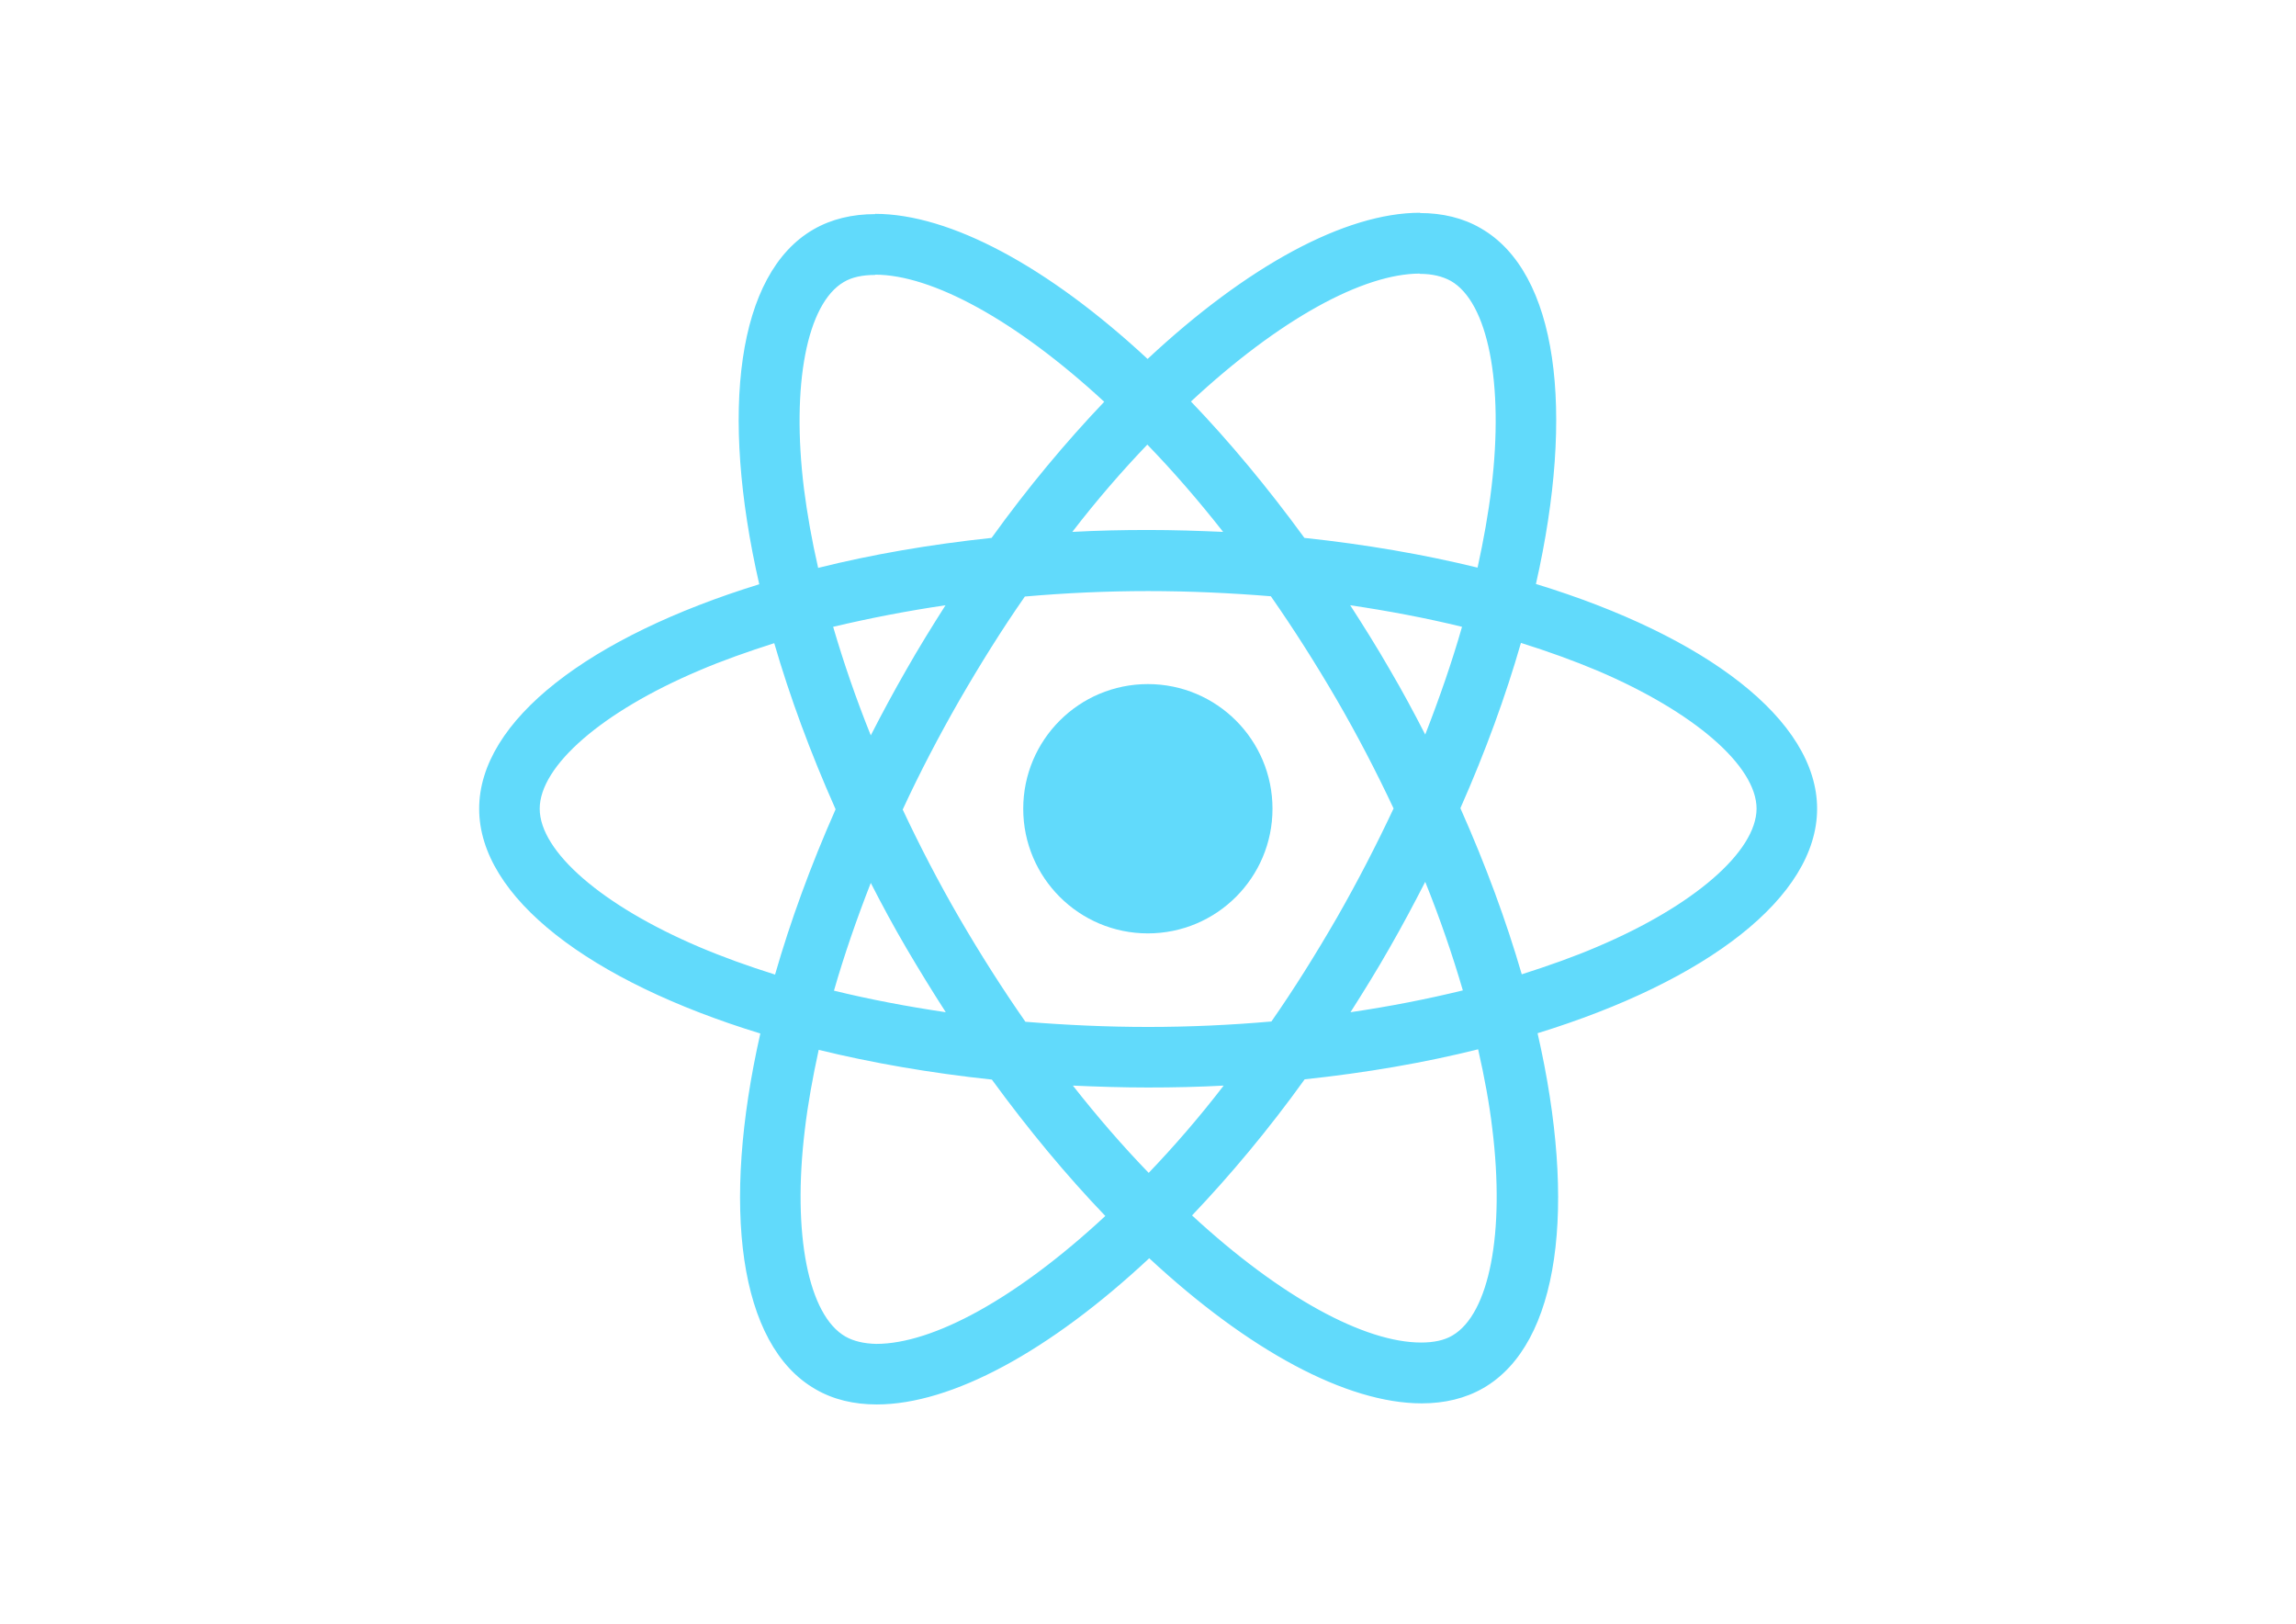
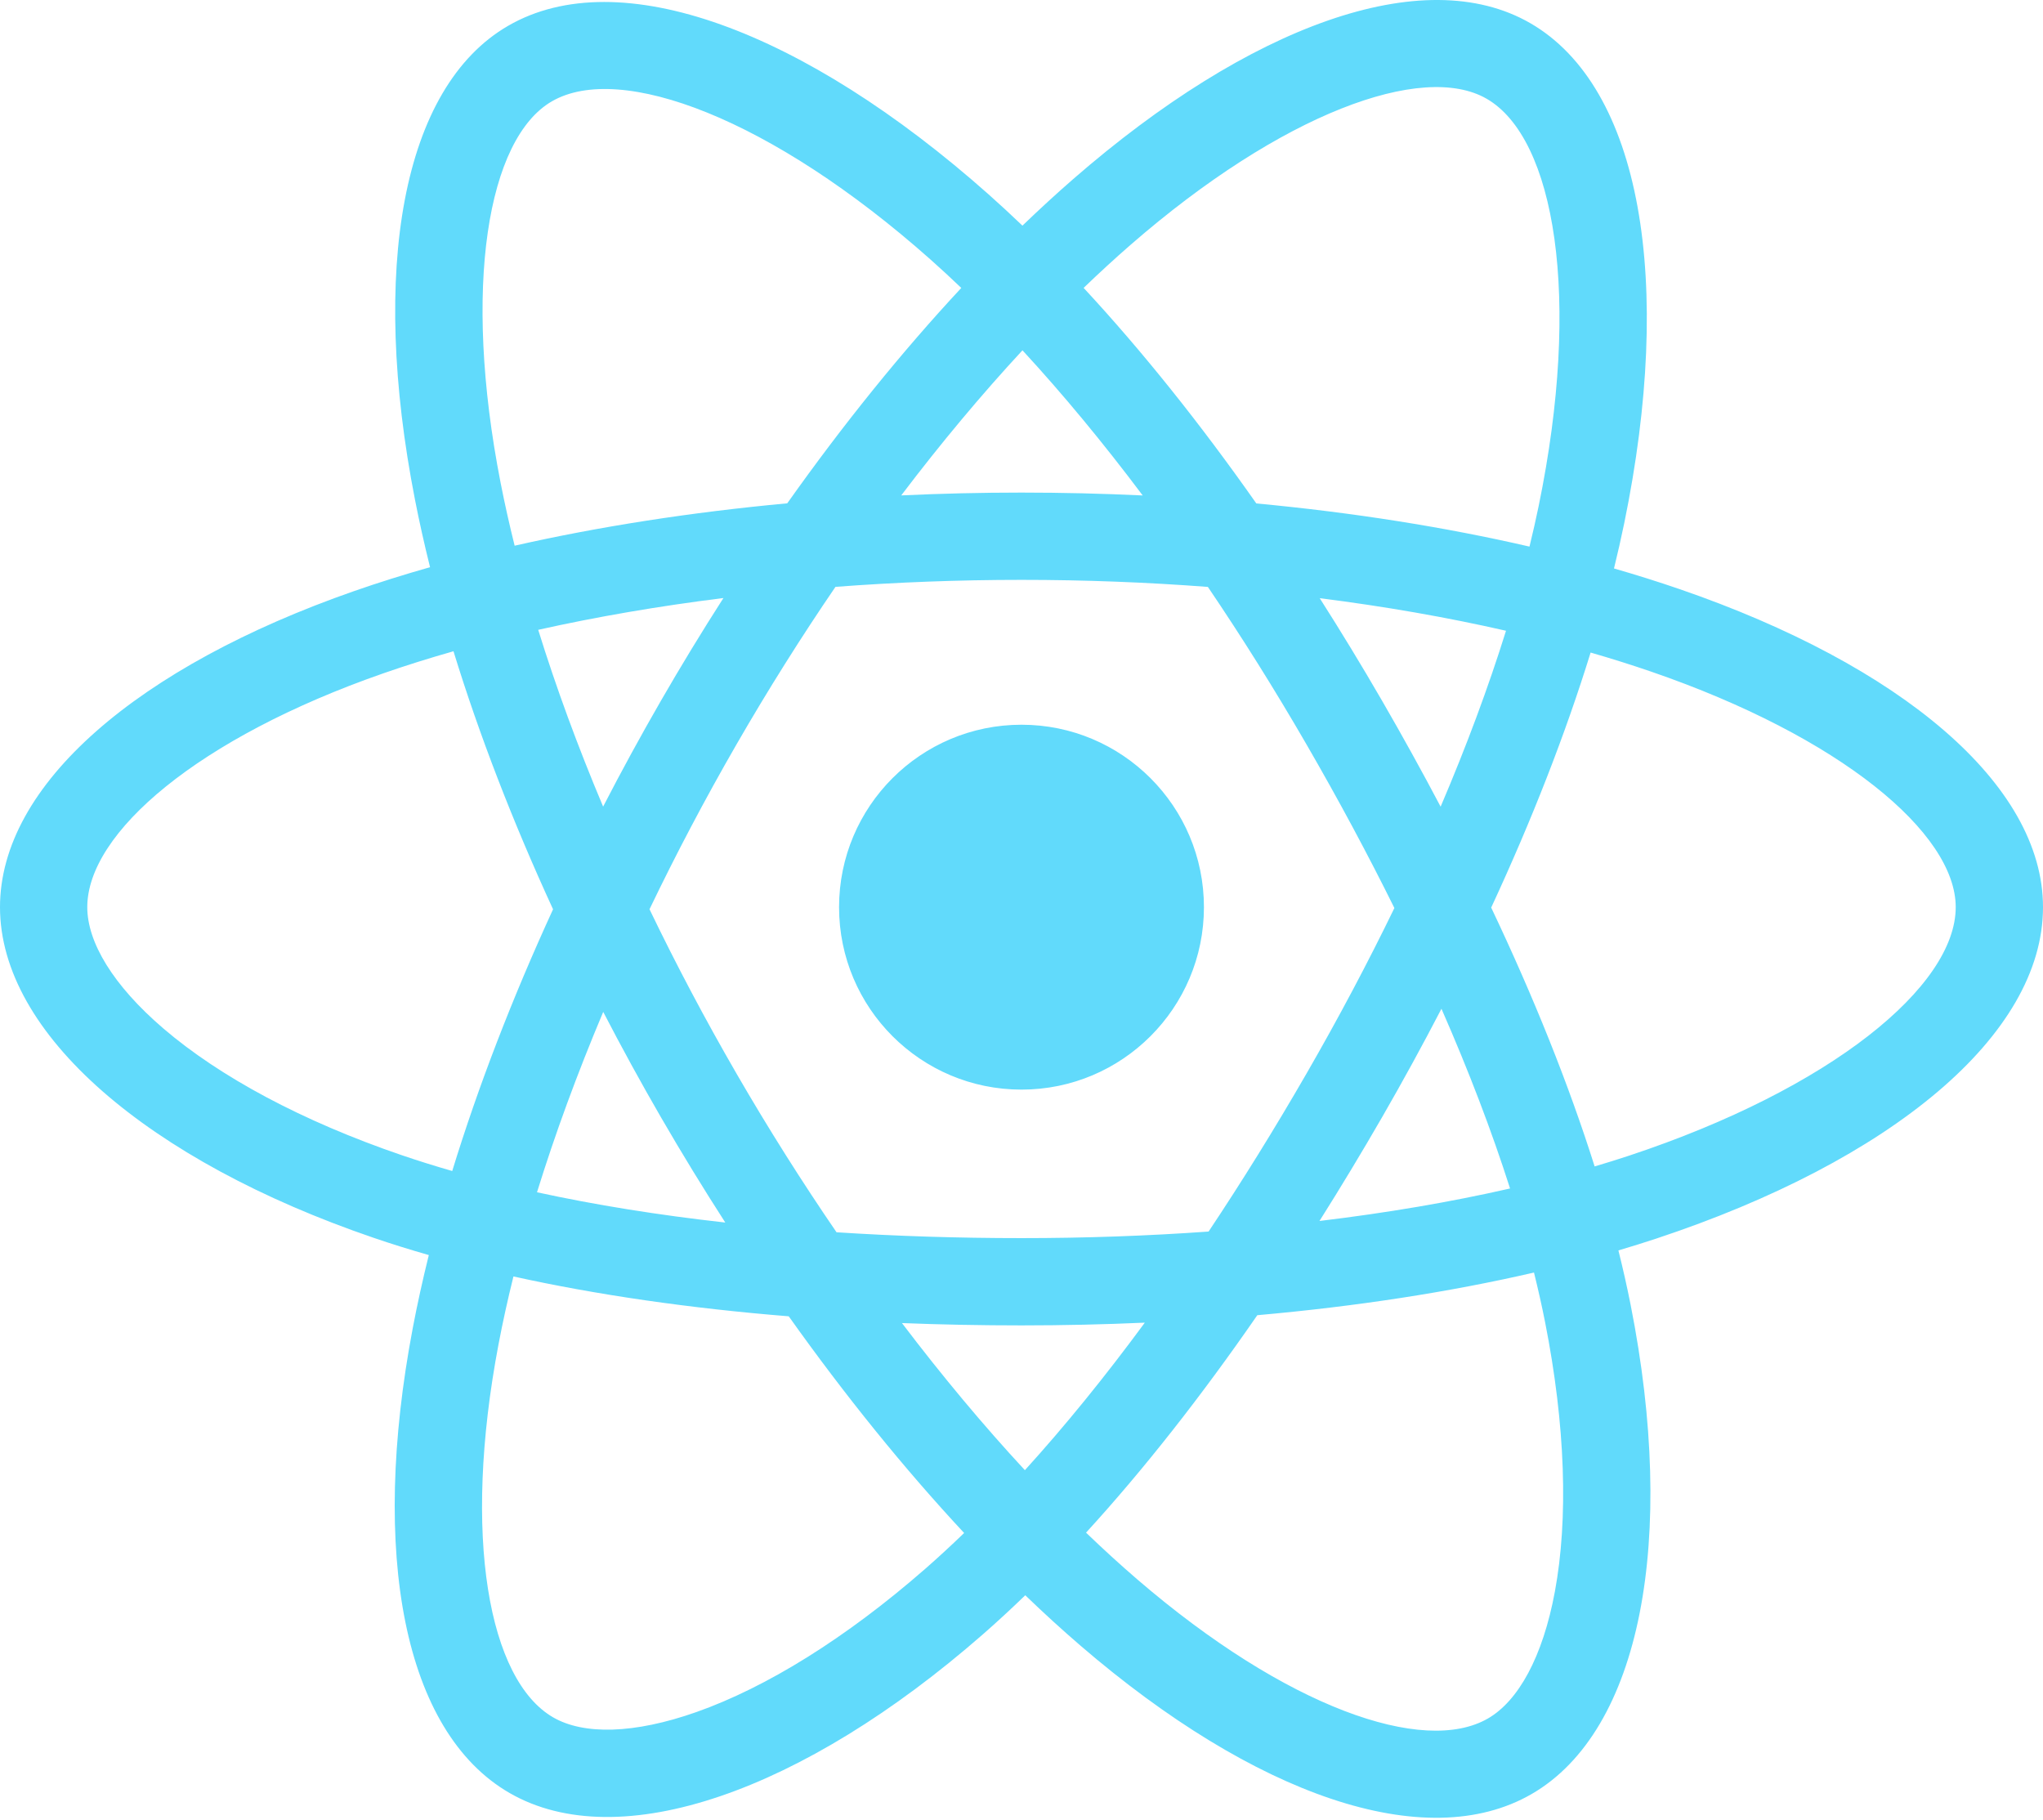
- <svg xmlns="http://www.w3.org/2000/svg" viewBox="0 0 841.9 595.3">
-   <g fill="#61DAFB">
-     <path d="M666.3 296.5c0-32.5-40.7-63.3-103.1-82.4 14.4-63.6 8-114.2-20.2-130.4-6.5-3.8-14.1-5.6-22.4-5.6v22.3c4.6 0 8.3.9 11.4 2.6 13.6 7.8 19.5 37.5 14.9 75.7-1.1 9.4-2.9 19.3-5.1 29.4-19.6-4.8-41-8.5-63.5-10.9-13.5-18.5-27.5-35.3-41.6-50 32.6-30.3 63.2-46.9 84-46.9V78c-27.5 0-63.5 19.6-99.9 53.6-36.4-33.8-72.4-53.2-99.9-53.2v22.3c20.7 0 51.4 16.5 84 46.6-14 14.7-28 31.4-41.3 49.9-22.6 2.4-44 6.1-63.6 11-2.3-10-4-19.7-5.2-29-4.7-38.2 1.1-67.9 14.6-75.8 3-1.8 6.9-2.6 11.5-2.6V78.5c-8.4 0-16 1.8-22.6 5.6-28.1 16.2-34.4 66.7-19.9 130.1-62.2 19.2-102.7 49.9-102.7 82.3 0 32.5 40.7 63.3 103.1 82.4-14.4 63.6-8 114.2 20.2 130.4 6.5 3.8 14.1 5.6 22.5 5.6 27.5 0 63.5-19.6 99.9-53.6 36.4 33.8 72.4 53.2 99.9 53.2 8.4 0 16-1.8 22.6-5.6 28.1-16.2 34.4-66.7 19.9-130.1 62-19.1 102.5-49.9 102.5-82.3zm-130.2-66.7c-3.7 12.9-8.3 26.2-13.5 39.5-4.1-8-8.4-16-13.1-24-4.6-8-9.5-15.8-14.4-23.4 14.2 2.1 27.9 4.7 41 7.9zm-45.8 106.5c-7.8 13.5-15.8 26.3-24.1 38.2-14.9 1.3-30 2-45.2 2-15.1 0-30.2-.7-45-1.9-8.3-11.9-16.4-24.6-24.2-38-7.6-13.1-14.5-26.4-20.8-39.8 6.2-13.4 13.2-26.8 20.7-39.9 7.8-13.5 15.8-26.3 24.1-38.2 14.9-1.3 30-2 45.2-2 15.1 0 30.2.7 45 1.9 8.3 11.9 16.4 24.6 24.2 38 7.6 13.1 14.5 26.4 20.8 39.8-6.3 13.4-13.2 26.8-20.7 39.9zm32.3-13c5.4 13.4 10 26.8 13.8 39.8-13.1 3.2-26.9 5.9-41.2 8 4.9-7.7 9.8-15.6 14.4-23.7 4.6-8 8.9-16.1 13-24.1zM421.2 430c-9.3-9.6-18.6-20.3-27.8-32 9 .4 18.2.7 27.5.7 9.4 0 18.7-.2 27.8-.7-9 11.7-18.3 22.4-27.5 32zm-74.4-58.9c-14.2-2.1-27.9-4.7-41-7.9 3.7-12.9 8.3-26.2 13.5-39.5 4.1 8 8.4 16 13.1 24 4.7 8 9.5 15.8 14.4 23.4zM420.7 163c9.3 9.6 18.6 20.3 27.8 32-9-.4-18.2-.7-27.5-.7-9.4 0-18.7.2-27.8.7 9-11.7 18.3-22.4 27.5-32zm-74 58.9c-4.9 7.7-9.8 15.6-14.4 23.7-4.6 8-8.9 16-13 24-5.4-13.4-10-26.8-13.8-39.8 13.1-3.1 26.9-5.8 41.2-7.9zm-90.5 125.2c-35.4-15.1-58.3-34.9-58.3-50.6 0-15.7 22.9-35.6 58.3-50.6 8.6-3.7 18-7 27.7-10.1 5.7 19.6 13.2 40 22.5 60.9-9.2 20.8-16.6 41.1-22.2 60.6-9.9-3.1-19.3-6.5-28-10.2zM310 490c-13.6-7.8-19.5-37.5-14.9-75.7 1.1-9.4 2.9-19.3 5.1-29.4 19.6 4.8 41 8.5 63.5 10.9 13.5 18.5 27.5 35.3 41.6 50-32.6 30.3-63.2 46.9-84 46.9-4.5-.1-8.3-1-11.3-2.7zm237.2-76.2c4.7 38.2-1.1 67.9-14.6 75.8-3 1.8-6.9 2.6-11.5 2.6-20.7 0-51.4-16.5-84-46.6 14-14.7 28-31.4 41.3-49.9 22.6-2.4 44-6.1 63.6-11 2.3 10.1 4.1 19.8 5.2 29.1zm38.5-66.7c-8.6 3.7-18 7-27.7 10.1-5.7-19.6-13.2-40-22.5-60.9 9.2-20.8 16.6-41.1 22.2-60.6 9.9 3.1 19.3 6.5 28.1 10.2 35.4 15.1 58.3 34.9 58.3 50.6-.1 15.7-23 35.6-58.4 50.6zM320.8 78.4z" />
-     <circle cx="420.9" cy="296.5" r="45.7" />
-     <path d="M520.5 78.1z" />
-   </g>
+ <svg xmlns="http://www.w3.org/2000/svg" viewBox="0 0 256 228" version="1.1" fill="#61DAFB">
+   <path d="M210.483,73.824 C207.828,72.91 205.076,72.045 202.242,71.227 C202.708,69.326 203.136,67.45 203.516,65.606 C209.754,35.325 205.675,10.93 191.747,2.898 C178.392,-4.803 156.551,3.227 134.493,22.424 C132.372,24.27 130.245,26.224 128.118,28.272 C126.702,26.917 125.287,25.608 123.877,24.355 C100.759,3.829 77.587,-4.822 63.673,3.233 C50.33,10.957 46.379,33.89 51.995,62.588 C52.537,65.36 53.171,68.191 53.887,71.069 C50.608,72 47.442,72.992 44.413,74.048 C17.309,83.497 0,98.307 0,113.668 C0,129.533 18.582,145.446 46.812,155.095 C49.039,155.857 51.351,156.577 53.733,157.26 C52.96,160.373 52.288,163.423 51.723,166.398 C46.369,194.598 50.55,216.989 63.857,224.664 C77.601,232.59 100.669,224.443 123.13,204.809 C124.906,203.257 126.687,201.611 128.472,199.886 C130.786,202.114 133.095,204.222 135.393,206.2 C157.15,224.922 178.638,232.482 191.932,224.786 C205.663,216.837 210.126,192.783 204.332,163.518 C203.89,161.283 203.375,159 202.797,156.676 C204.417,156.197 206.007,155.702 207.557,155.188 C236.905,145.465 256,129.745 256,113.668 C256,98.251 238.132,83.342 210.483,73.824 L210.483,73.824 Z M204.118,144.808 C202.718,145.271 201.282,145.719 199.818,146.153 C196.578,135.896 192.206,124.99 186.855,113.721 C191.961,102.721 196.165,91.954 199.314,81.764 C201.933,82.522 204.474,83.321 206.924,84.164 C230.613,92.32 245.064,104.377 245.064,113.668 C245.064,123.564 229.458,136.411 204.118,144.808 L204.118,144.808 Z M193.604,165.642 C196.166,178.583 196.531,190.283 194.835,199.429 C193.31,207.648 190.244,213.127 186.452,215.322 C178.385,219.991 161.132,213.921 142.525,197.91 C140.392,196.074 138.244,194.115 136.088,192.04 C143.302,184.151 150.511,174.98 157.547,164.794 C169.923,163.696 181.615,161.9 192.218,159.449 C192.74,161.556 193.204,163.622 193.604,165.642 L193.604,165.642 Z M87.276,214.515 C79.394,217.298 73.116,217.378 69.321,215.19 C61.246,210.533 57.889,192.554 62.468,168.438 C62.993,165.676 63.617,162.839 64.337,159.939 C74.823,162.258 86.43,163.927 98.835,164.933 C105.919,174.9 113.336,184.061 120.811,192.083 C119.178,193.659 117.551,195.16 115.934,196.575 C106.001,205.257 96.048,211.417 87.276,214.515 L87.276,214.515 Z M50.349,144.747 C37.866,140.48 27.557,134.935 20.491,128.884 C14.141,123.447 10.936,118.048 10.936,113.668 C10.936,104.346 24.833,92.456 48.012,84.375 C50.825,83.394 53.769,82.47 56.824,81.602 C60.028,92.022 64.23,102.917 69.301,113.934 C64.164,125.115 59.902,136.183 56.667,146.726 C54.489,146.099 52.379,145.44 50.349,144.747 L50.349,144.747 Z M62.727,60.488 C57.916,35.9 61.111,17.353 69.152,12.698 C77.716,7.74 96.654,14.809 116.615,32.533 C117.891,33.666 119.172,34.851 120.456,36.078 C113.018,44.065 105.669,53.157 98.648,63.066 C86.608,64.182 75.083,65.974 64.487,68.375 C63.821,65.695 63.231,63.062 62.727,60.488 L62.727,60.488 Z M173.154,87.755 C170.621,83.38 168.02,79.108 165.369,74.952 C173.537,75.985 181.363,77.356 188.712,79.033 C186.506,86.104 183.756,93.497 180.519,101.077 C178.196,96.668 175.74,92.223 173.154,87.755 L173.154,87.755 Z M128.122,43.894 C133.166,49.359 138.218,55.46 143.187,62.08 C138.18,61.844 133.111,61.721 128,61.721 C122.937,61.721 117.906,61.841 112.93,62.074 C117.904,55.515 122.999,49.422 128.122,43.894 L128.122,43.894 Z M82.802,87.831 C80.272,92.218 77.861,96.639 75.575,101.069 C72.391,93.516 69.666,86.089 67.441,78.917 C74.745,77.283 82.534,75.946 90.65,74.933 C87.961,79.127 85.339,83.43 82.802,87.83 L82.802,87.831 L82.802,87.831 Z M90.883,153.183 C82.498,152.247 74.592,150.98 67.29,149.39 C69.551,142.091 72.335,134.505 75.588,126.79 C77.879,131.216 80.299,135.638 82.845,140.036 L82.846,140.036 C85.439,144.515 88.126,148.904 90.883,153.183 L90.883,153.183 Z M128.425,184.213 C123.241,178.621 118.071,172.434 113.022,165.78 C117.924,165.972 122.921,166.071 128,166.071 C133.218,166.071 138.376,165.953 143.453,165.727 C138.468,172.501 133.435,178.697 128.425,184.213 L128.425,184.213 Z M180.623,126.396 C184.045,134.195 186.929,141.741 189.219,148.916 C181.797,150.61 173.783,151.974 165.339,152.987 C167.997,148.776 170.62,144.43 173.198,139.961 C175.805,135.438 178.282,130.909 180.623,126.396 L180.623,126.396 Z M163.725,134.497 C159.723,141.436 155.614,148.059 151.444,154.312 C143.847,154.855 135.999,155.135 128,155.135 C120.033,155.135 112.284,154.887 104.822,154.403 C100.483,148.068 96.285,141.425 92.309,134.557 L92.31,134.557 C88.344,127.707 84.694,120.799 81.387,113.93 C84.693,107.046 88.334,100.13 92.277,93.293 L92.276,93.294 C96.229,86.439 100.39,79.828 104.689,73.533 C112.302,72.957 120.11,72.657 128,72.657 L128,72.657 C135.926,72.657 143.743,72.96 151.354,73.54 C155.587,79.789 159.72,86.378 163.689,93.235 C167.703,100.169 171.39,107.038 174.725,113.775 C171.4,120.628 167.721,127.567 163.725,134.497 L163.725,134.497 Z M186.285,12.373 C194.857,17.317 198.191,37.254 192.805,63.399 C192.461,65.067 192.075,66.766 191.654,68.488 C181.033,66.037 169.5,64.214 157.425,63.081 C150.391,53.064 143.102,43.957 135.785,36.073 C137.752,34.181 139.716,32.376 141.673,30.673 C160.572,14.226 178.237,7.732 186.285,12.373 L186.285,12.373 Z M128,90.808 C140.625,90.808 150.86,101.043 150.86,113.668 C150.86,126.293 140.625,136.528 128,136.528 C115.375,136.528 105.14,126.293 105.14,113.668 C105.14,101.043 115.375,90.808 128,90.808 L128,90.808 Z" />
</svg>
